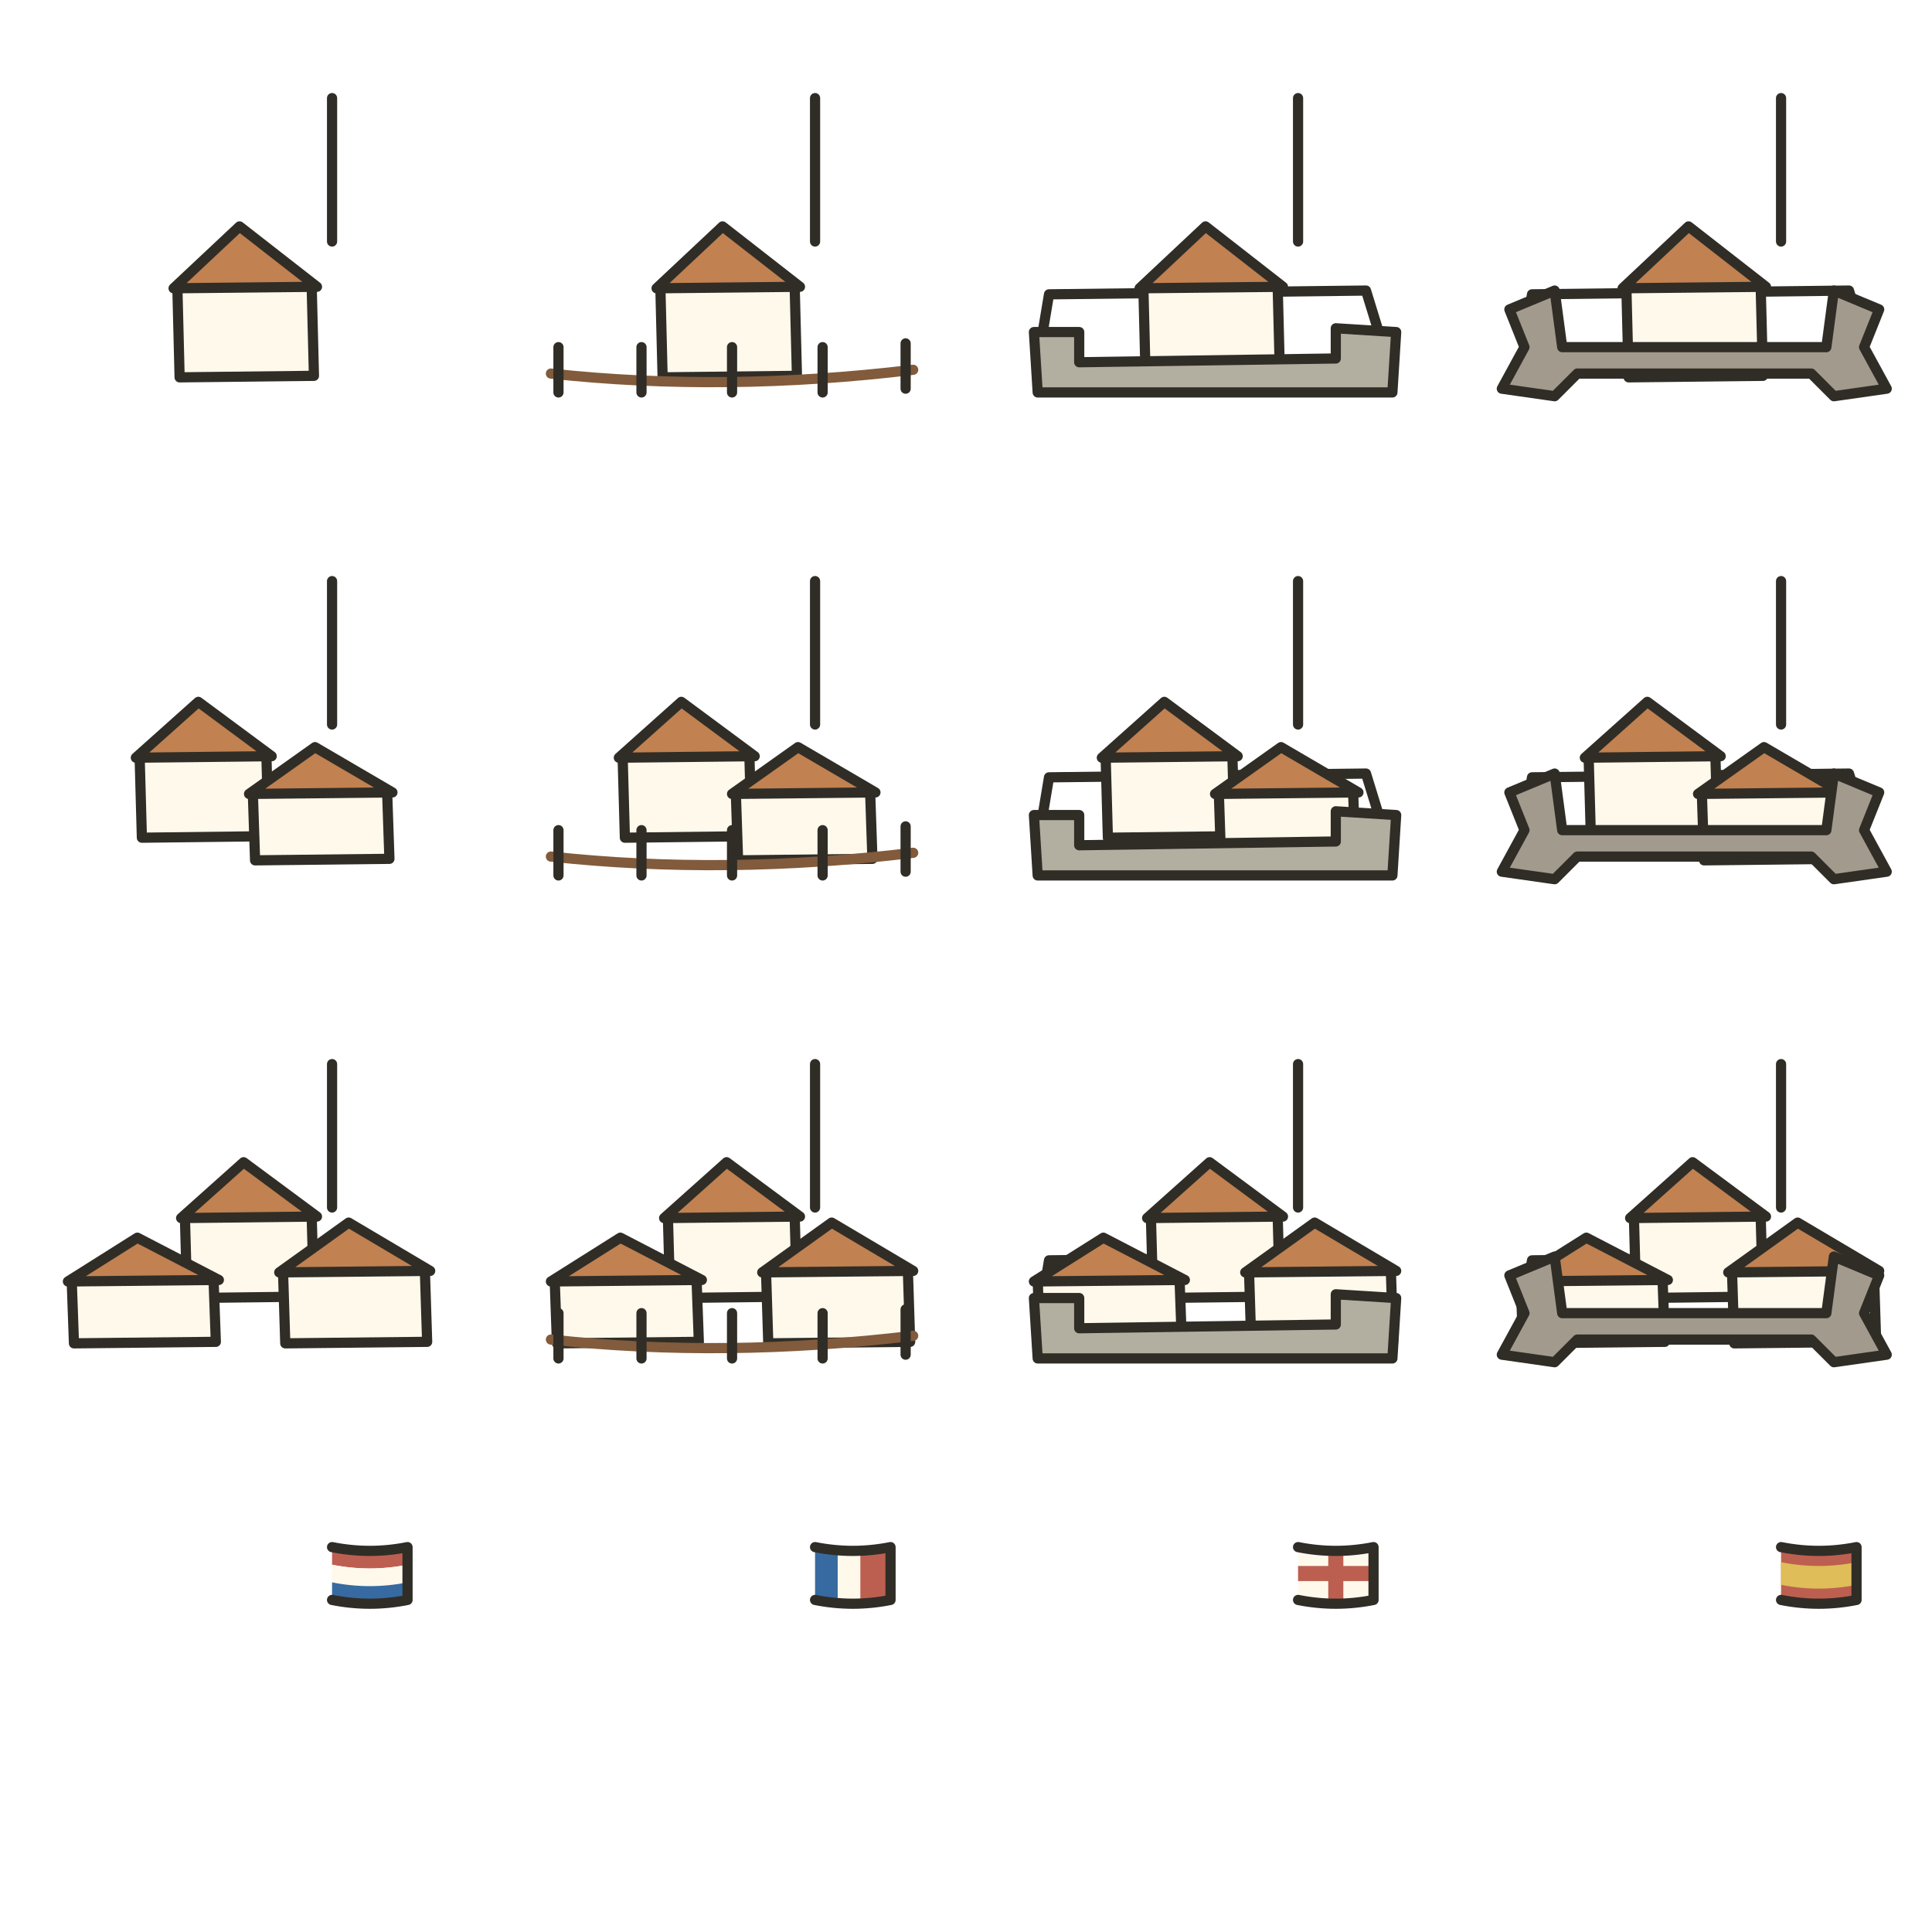
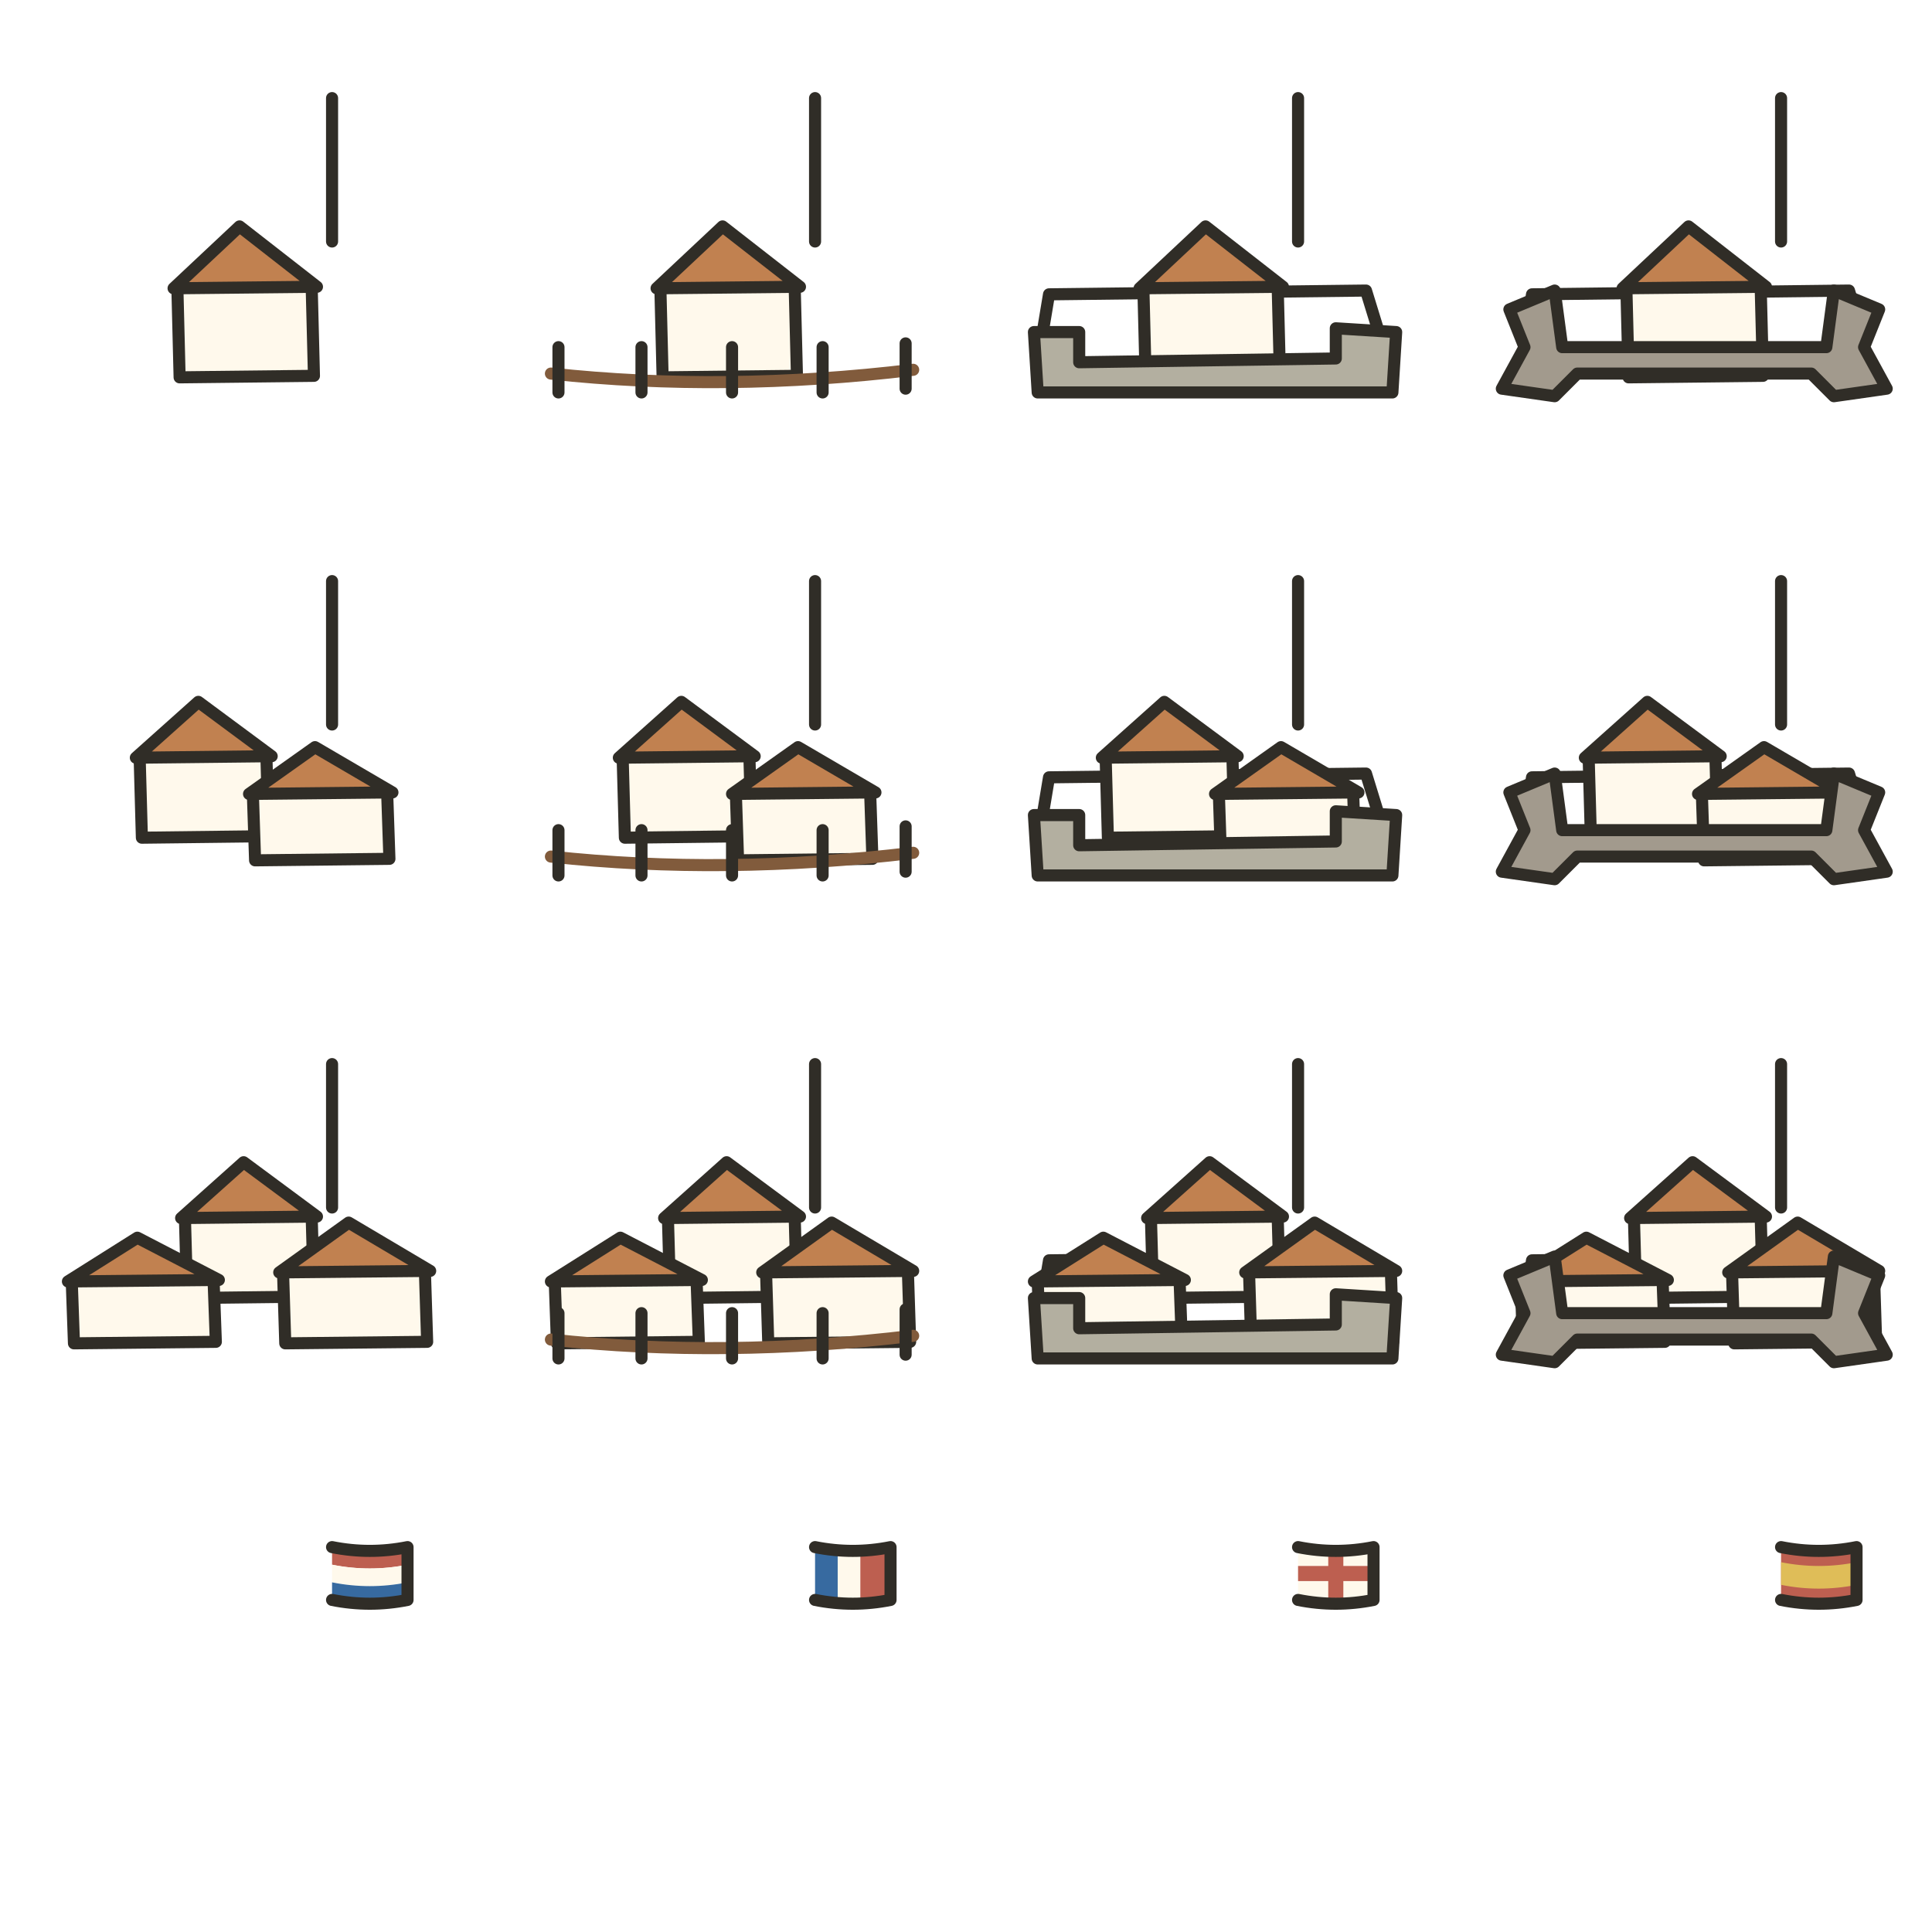
<svg xmlns="http://www.w3.org/2000/svg" width="512" height="512" viewBox="0 0 256 256">
  <g transform="translate(10,10)">
-     <g stroke="#302d27" stroke-width="1.35" stroke-linejoin="round" stroke-linecap="round">
+     <g stroke="#302d27" stroke-width="1.6" stroke-linejoin="round" stroke-linecap="round">
      <g class="houses">
        <path d="M13.5,28.0 L13.8,40 L31.6,39.8 L31.3,28.0" fill="#fff9ec" />
        <path d="M13,28.2 L21.74,20 L32,28.0 Z" fill="#c18150" />
      </g>
      <path d="M34,22 L34,3" fill="none" />
    </g>
  </g>
  <g transform="translate(74,10)">
-     <g stroke="#302d27" stroke-width="1.35" stroke-linejoin="round" stroke-linecap="round">
+     <g stroke="#302d27" stroke-width="1.6" stroke-linejoin="round" stroke-linecap="round">
      <g class="houses">
        <path d="M13.5,28.0 L13.8,40 L31.6,39.8 L31.3,28.0" fill="#fff9ec" />
        <path d="M13,28.2 L21.74,20 L32,28.0 Z" fill="#c18150" />
      </g>
      <path d="M-1,39.5 Q22,42 47,39" fill="none" stroke="#815b3c" />
      <path d="M0,36 V42 M11,36 V42 M23,36 V42 M35,36 V42 M46,35.5 V41.5" fill="none" />
      <path d="M34,22 L34,3" fill="none" />
    </g>
  </g>
  <g transform="translate(138,10)">
-     <g stroke="#302d27" stroke-width="1.35" stroke-linejoin="round" stroke-linecap="round">
+     <g stroke="#302d27" stroke-width="1.6" stroke-linejoin="round" stroke-linecap="round">
      <path d="M0,35 L1,29 L43,28.5 L45,35" fill="none" />
      <g class="houses">
        <path d="M13.5,28.0 L13.8,40 L31.6,39.8 L31.3,28.0" fill="#fff9ec" />
        <path d="M13,28.2 L21.74,20 L32,28.0 Z" fill="#c18150" />
      </g>
      <path d="M-1,34 L5,34 L5,38 L39,37.5 L39,33.5 L47,34 L46.5,42 L-.5,42 Z" fill="#b3afa0" />
      <path d="M34,22 L34,3" fill="none" />
    </g>
  </g>
  <g transform="translate(202,10)">
-     <g stroke="#302d27" stroke-width="1.35" stroke-linejoin="round" stroke-linecap="round">
+     <g stroke="#302d27" stroke-width="1.6" stroke-linejoin="round" stroke-linecap="round">
      <path d="M0,35 L1,29 L43,28.5 L45,35" fill="none" />
      <g class="houses">
        <path d="M13.5,28.0 L13.8,40 L31.6,39.8 L31.3,28.0" fill="#fff9ec" />
        <path d="M13,28.2 L21.74,20 L32,28.0 Z" fill="#c18150" />
      </g>
      <path d="M-2,31 L4,28.5 L5,36 L40,36 L41,28.5 L47,31 L45,36 L48,41.5 L41,42.5 L38,39.5 L7,39.5 L4,42.5 L-3,41.5 L0,36 Z" fill="#a29a8d" />
      <path d="M34,22 L34,3" fill="none" />
    </g>
  </g>
  <g transform="translate(10,74)">
-     <g stroke="#302d27" stroke-width="1.35" stroke-linejoin="round" stroke-linecap="round">
+     <g stroke="#302d27" stroke-width="1.6" stroke-linejoin="round" stroke-linecap="round">
      <g class="houses">
        <path d="M8.5,26.2 L8.8,37 L25.6,36.8 L25.3,26.2" fill="#fff9ec" />
        <path d="M8,26.4 L16.28,19 L26,26.2 Z" fill="#c18150" />
        <path d="M23.5,31.0 L23.8,40 L41.6,39.8 L41.3,31.0" fill="#fff9ec" />
        <path d="M23,31.2 L31.74,25 L42,31.0 Z" fill="#c18150" />
      </g>
      <path d="M34,22 L34,3" fill="none" />
    </g>
  </g>
  <g transform="translate(74,74)">
-     <g stroke="#302d27" stroke-width="1.35" stroke-linejoin="round" stroke-linecap="round">
+     <g stroke="#302d27" stroke-width="1.6" stroke-linejoin="round" stroke-linecap="round">
      <g class="houses">
        <path d="M8.5,26.2 L8.8,37 L25.6,36.8 L25.3,26.2" fill="#fff9ec" />
        <path d="M8,26.4 L16.28,19 L26,26.2 Z" fill="#c18150" />
        <path d="M23.5,31.0 L23.8,40 L41.6,39.8 L41.3,31.0" fill="#fff9ec" />
        <path d="M23,31.2 L31.74,25 L42,31.0 Z" fill="#c18150" />
      </g>
      <path d="M-1,39.5 Q22,42 47,39" fill="none" stroke="#815b3c" />
      <path d="M0,36 V42 M11,36 V42 M23,36 V42 M35,36 V42 M46,35.5 V41.5" fill="none" />
      <path d="M34,22 L34,3" fill="none" />
    </g>
  </g>
  <g transform="translate(138,74)">
-     <g stroke="#302d27" stroke-width="1.35" stroke-linejoin="round" stroke-linecap="round">
+     <g stroke="#302d27" stroke-width="1.6" stroke-linejoin="round" stroke-linecap="round">
      <path d="M0,35 L1,29 L43,28.5 L45,35" fill="none" />
      <g class="houses">
        <path d="M8.5,26.2 L8.8,37 L25.6,36.8 L25.3,26.2" fill="#fff9ec" />
        <path d="M8,26.4 L16.28,19 L26,26.2 Z" fill="#c18150" />
        <path d="M23.5,31.0 L23.8,40 L41.6,39.8 L41.3,31.0" fill="#fff9ec" />
        <path d="M23,31.2 L31.74,25 L42,31.0 Z" fill="#c18150" />
      </g>
      <path d="M-1,34 L5,34 L5,38 L39,37.5 L39,33.5 L47,34 L46.5,42 L-.5,42 Z" fill="#b3afa0" />
      <path d="M34,22 L34,3" fill="none" />
    </g>
  </g>
  <g transform="translate(202,74)">
-     <g stroke="#302d27" stroke-width="1.35" stroke-linejoin="round" stroke-linecap="round">
+     <g stroke="#302d27" stroke-width="1.6" stroke-linejoin="round" stroke-linecap="round">
      <path d="M0,35 L1,29 L43,28.5 L45,35" fill="none" />
      <g class="houses">
        <path d="M8.5,26.2 L8.8,37 L25.6,36.8 L25.3,26.2" fill="#fff9ec" />
        <path d="M8,26.4 L16.28,19 L26,26.2 Z" fill="#c18150" />
        <path d="M23.5,31.0 L23.8,40 L41.6,39.8 L41.3,31.0" fill="#fff9ec" />
        <path d="M23,31.2 L31.74,25 L42,31.0 Z" fill="#c18150" />
      </g>
      <path d="M-2,31 L4,28.5 L5,36 L40,36 L41,28.5 L47,31 L45,36 L48,41.5 L41,42.5 L38,39.5 L7,39.5 L4,42.5 L-3,41.5 L0,36 Z" fill="#a29a8d" />
      <path d="M34,22 L34,3" fill="none" />
    </g>
  </g>
  <g transform="translate(10,138)">
-     <g stroke="#302d27" stroke-width="1.35" stroke-linejoin="round" stroke-linecap="round">
+     <g stroke="#302d27" stroke-width="1.6" stroke-linejoin="round" stroke-linecap="round">
      <g class="houses">
        <path d="M14.5,23.2 L14.8,34 L31.6,33.8 L31.3,23.2" fill="#fff9ec" />
        <path d="M14,23.4 L22.28,16 L32,23.2 Z" fill="#c18150" />
        <path d="M-0.5,31.6 L-0.2,40 L18.6,39.8 L18.3,31.6" fill="#fff9ec" />
        <path d="M-1,31.8 L8.2,26 L19,31.6 Z" fill="#c18150" />
        <path d="M27.5,30.4 L27.8,40 L46.6,39.8 L46.3,30.4" fill="#fff9ec" />
        <path d="M27,30.6 L36.2,24 L47,30.4 Z" fill="#c18150" />
      </g>
      <path d="M34,22 L34,3" fill="none" />
    </g>
  </g>
  <g transform="translate(74,138)">
-     <g stroke="#302d27" stroke-width="1.35" stroke-linejoin="round" stroke-linecap="round">
+     <g stroke="#302d27" stroke-width="1.6" stroke-linejoin="round" stroke-linecap="round">
      <g class="houses">
        <path d="M14.5,23.2 L14.8,34 L31.6,33.8 L31.3,23.2" fill="#fff9ec" />
        <path d="M14,23.4 L22.28,16 L32,23.2 Z" fill="#c18150" />
        <path d="M-0.5,31.6 L-0.2,40 L18.6,39.8 L18.3,31.6" fill="#fff9ec" />
        <path d="M-1,31.8 L8.2,26 L19,31.6 Z" fill="#c18150" />
        <path d="M27.5,30.4 L27.8,40 L46.6,39.8 L46.3,30.4" fill="#fff9ec" />
        <path d="M27,30.6 L36.2,24 L47,30.4 Z" fill="#c18150" />
      </g>
      <path d="M-1,39.5 Q22,42 47,39" fill="none" stroke="#815b3c" />
      <path d="M0,36 V42 M11,36 V42 M23,36 V42 M35,36 V42 M46,35.5 V41.5" fill="none" />
      <path d="M34,22 L34,3" fill="none" />
    </g>
  </g>
  <g transform="translate(138,138)">
-     <g stroke="#302d27" stroke-width="1.35" stroke-linejoin="round" stroke-linecap="round">
+     <g stroke="#302d27" stroke-width="1.6" stroke-linejoin="round" stroke-linecap="round">
      <path d="M0,35 L1,29 L43,28.5 L45,35" fill="none" />
      <g class="houses">
        <path d="M14.5,23.2 L14.8,34 L31.6,33.8 L31.3,23.2" fill="#fff9ec" />
        <path d="M14,23.4 L22.28,16 L32,23.2 Z" fill="#c18150" />
        <path d="M-0.5,31.6 L-0.2,40 L18.6,39.8 L18.3,31.6" fill="#fff9ec" />
        <path d="M-1,31.8 L8.2,26 L19,31.6 Z" fill="#c18150" />
        <path d="M27.5,30.4 L27.8,40 L46.6,39.8 L46.3,30.4" fill="#fff9ec" />
        <path d="M27,30.6 L36.2,24 L47,30.4 Z" fill="#c18150" />
      </g>
      <path d="M-1,34 L5,34 L5,38 L39,37.5 L39,33.5 L47,34 L46.5,42 L-.5,42 Z" fill="#b3afa0" />
      <path d="M34,22 L34,3" fill="none" />
    </g>
  </g>
  <g transform="translate(202,138)">
-     <g stroke="#302d27" stroke-width="1.35" stroke-linejoin="round" stroke-linecap="round">
+     <g stroke="#302d27" stroke-width="1.6" stroke-linejoin="round" stroke-linecap="round">
      <path d="M0,35 L1,29 L43,28.5 L45,35" fill="none" />
      <g class="houses">
        <path d="M14.5,23.2 L14.8,34 L31.6,33.8 L31.3,23.2" fill="#fff9ec" />
        <path d="M14,23.4 L22.28,16 L32,23.2 Z" fill="#c18150" />
        <path d="M-0.5,31.6 L-0.2,40 L18.6,39.8 L18.3,31.6" fill="#fff9ec" />
        <path d="M-1,31.8 L8.2,26 L19,31.6 Z" fill="#c18150" />
        <path d="M27.5,30.4 L27.8,40 L46.6,39.8 L46.3,30.4" fill="#fff9ec" />
        <path d="M27,30.6 L36.2,24 L47,30.4 Z" fill="#c18150" />
      </g>
      <path d="M-2,31 L4,28.5 L5,36 L40,36 L41,28.5 L47,31 L45,36 L48,41.5 L41,42.5 L38,39.5 L7,39.5 L4,42.5 L-3,41.5 L0,36 Z" fill="#a29a8d" />
      <path d="M34,22 L34,3" fill="none" />
    </g>
  </g>
  <g transform="translate(10,202)">
    <path d="M34,3 Q39,4 44,3 L44,5.33 Q39,6.33 34,5.33 Z" fill="#bd5f50" />
    <path d="M34,5.33 Q39,6.33 44,5.33 L44,7.67 Q39,8.67 34,7.67 Z" fill="#fff9ec" />
    <path d="M34,7.67 Q39,8.67 44,7.67 L44,10 Q39,11 34,10 Z" fill="#376aa0" />
-     <path d="M34,3 Q39,4 44,3 L44,10 Q39,11 34,10" fill="none" stroke="#302d27" stroke-width="1.35" stroke-linecap="round" stroke-linejoin="round" />
+     <path d="M34,3 Q39,4 44,3 L44,10 Q39,11 34,10" fill="none" stroke="#302d27" stroke-width="1.6" stroke-linecap="round" stroke-linejoin="round" />
  </g>
  <g transform="translate(74,202)">
    <path d="M34,3 L37,3.4 L37,10.4 L34,10 Z" fill="#376aa0" />
    <path d="M37,3.4 L40,3.1 L40,10.1 L37,10.4 Z" fill="#fff9ec" />
    <path d="M40,3.1 L44,3 L44,10 L40,10.1 Z" fill="#bd5f50" />
-     <path d="M34,3 Q39,4 44,3 L44,10 Q39,11 34,10" fill="none" stroke="#302d27" stroke-width="1.35" stroke-linecap="round" stroke-linejoin="round" />
+     <path d="M34,3 Q39,4 44,3 L44,10 Q39,11 34,10" fill="none" stroke="#302d27" stroke-width="1.6" stroke-linecap="round" stroke-linejoin="round" />
  </g>
  <g transform="translate(138,202)">
    <path d="M34,3 Q39,4 44,3 L44,10 Q39,11 34,10 Z" fill="#fff9ec" />
    <path d="M38,3.5 H40 V10.5 H38 Z M34,5.5 H44 V7.5 H34 Z" fill="#bd5f50" />
-     <path d="M34,3 Q39,4 44,3 L44,10 Q39,11 34,10" fill="none" stroke="#302d27" stroke-width="1.35" stroke-linecap="round" stroke-linejoin="round" />
+     <path d="M34,3 Q39,4 44,3 L44,10 Q39,11 34,10" fill="none" stroke="#302d27" stroke-width="1.6" stroke-linecap="round" stroke-linejoin="round" />
  </g>
  <g transform="translate(202,202)">
    <path d="M34,3 Q39,4 44,3 L44,10 Q39,11 34,10 Z" fill="#bd5f50" />
    <path d="M34,5 Q39,6 44,5 L44,8 Q39,9 34,8 Z" fill="#dfbd58" />
-     <path d="M34,3 Q39,4 44,3 L44,10 Q39,11 34,10" fill="none" stroke="#302d27" stroke-width="1.35" stroke-linecap="round" stroke-linejoin="round" />
+     <path d="M34,3 Q39,4 44,3 L44,10 Q39,11 34,10" fill="none" stroke="#302d27" stroke-width="1.6" stroke-linecap="round" stroke-linejoin="round" />
  </g>
</svg>
